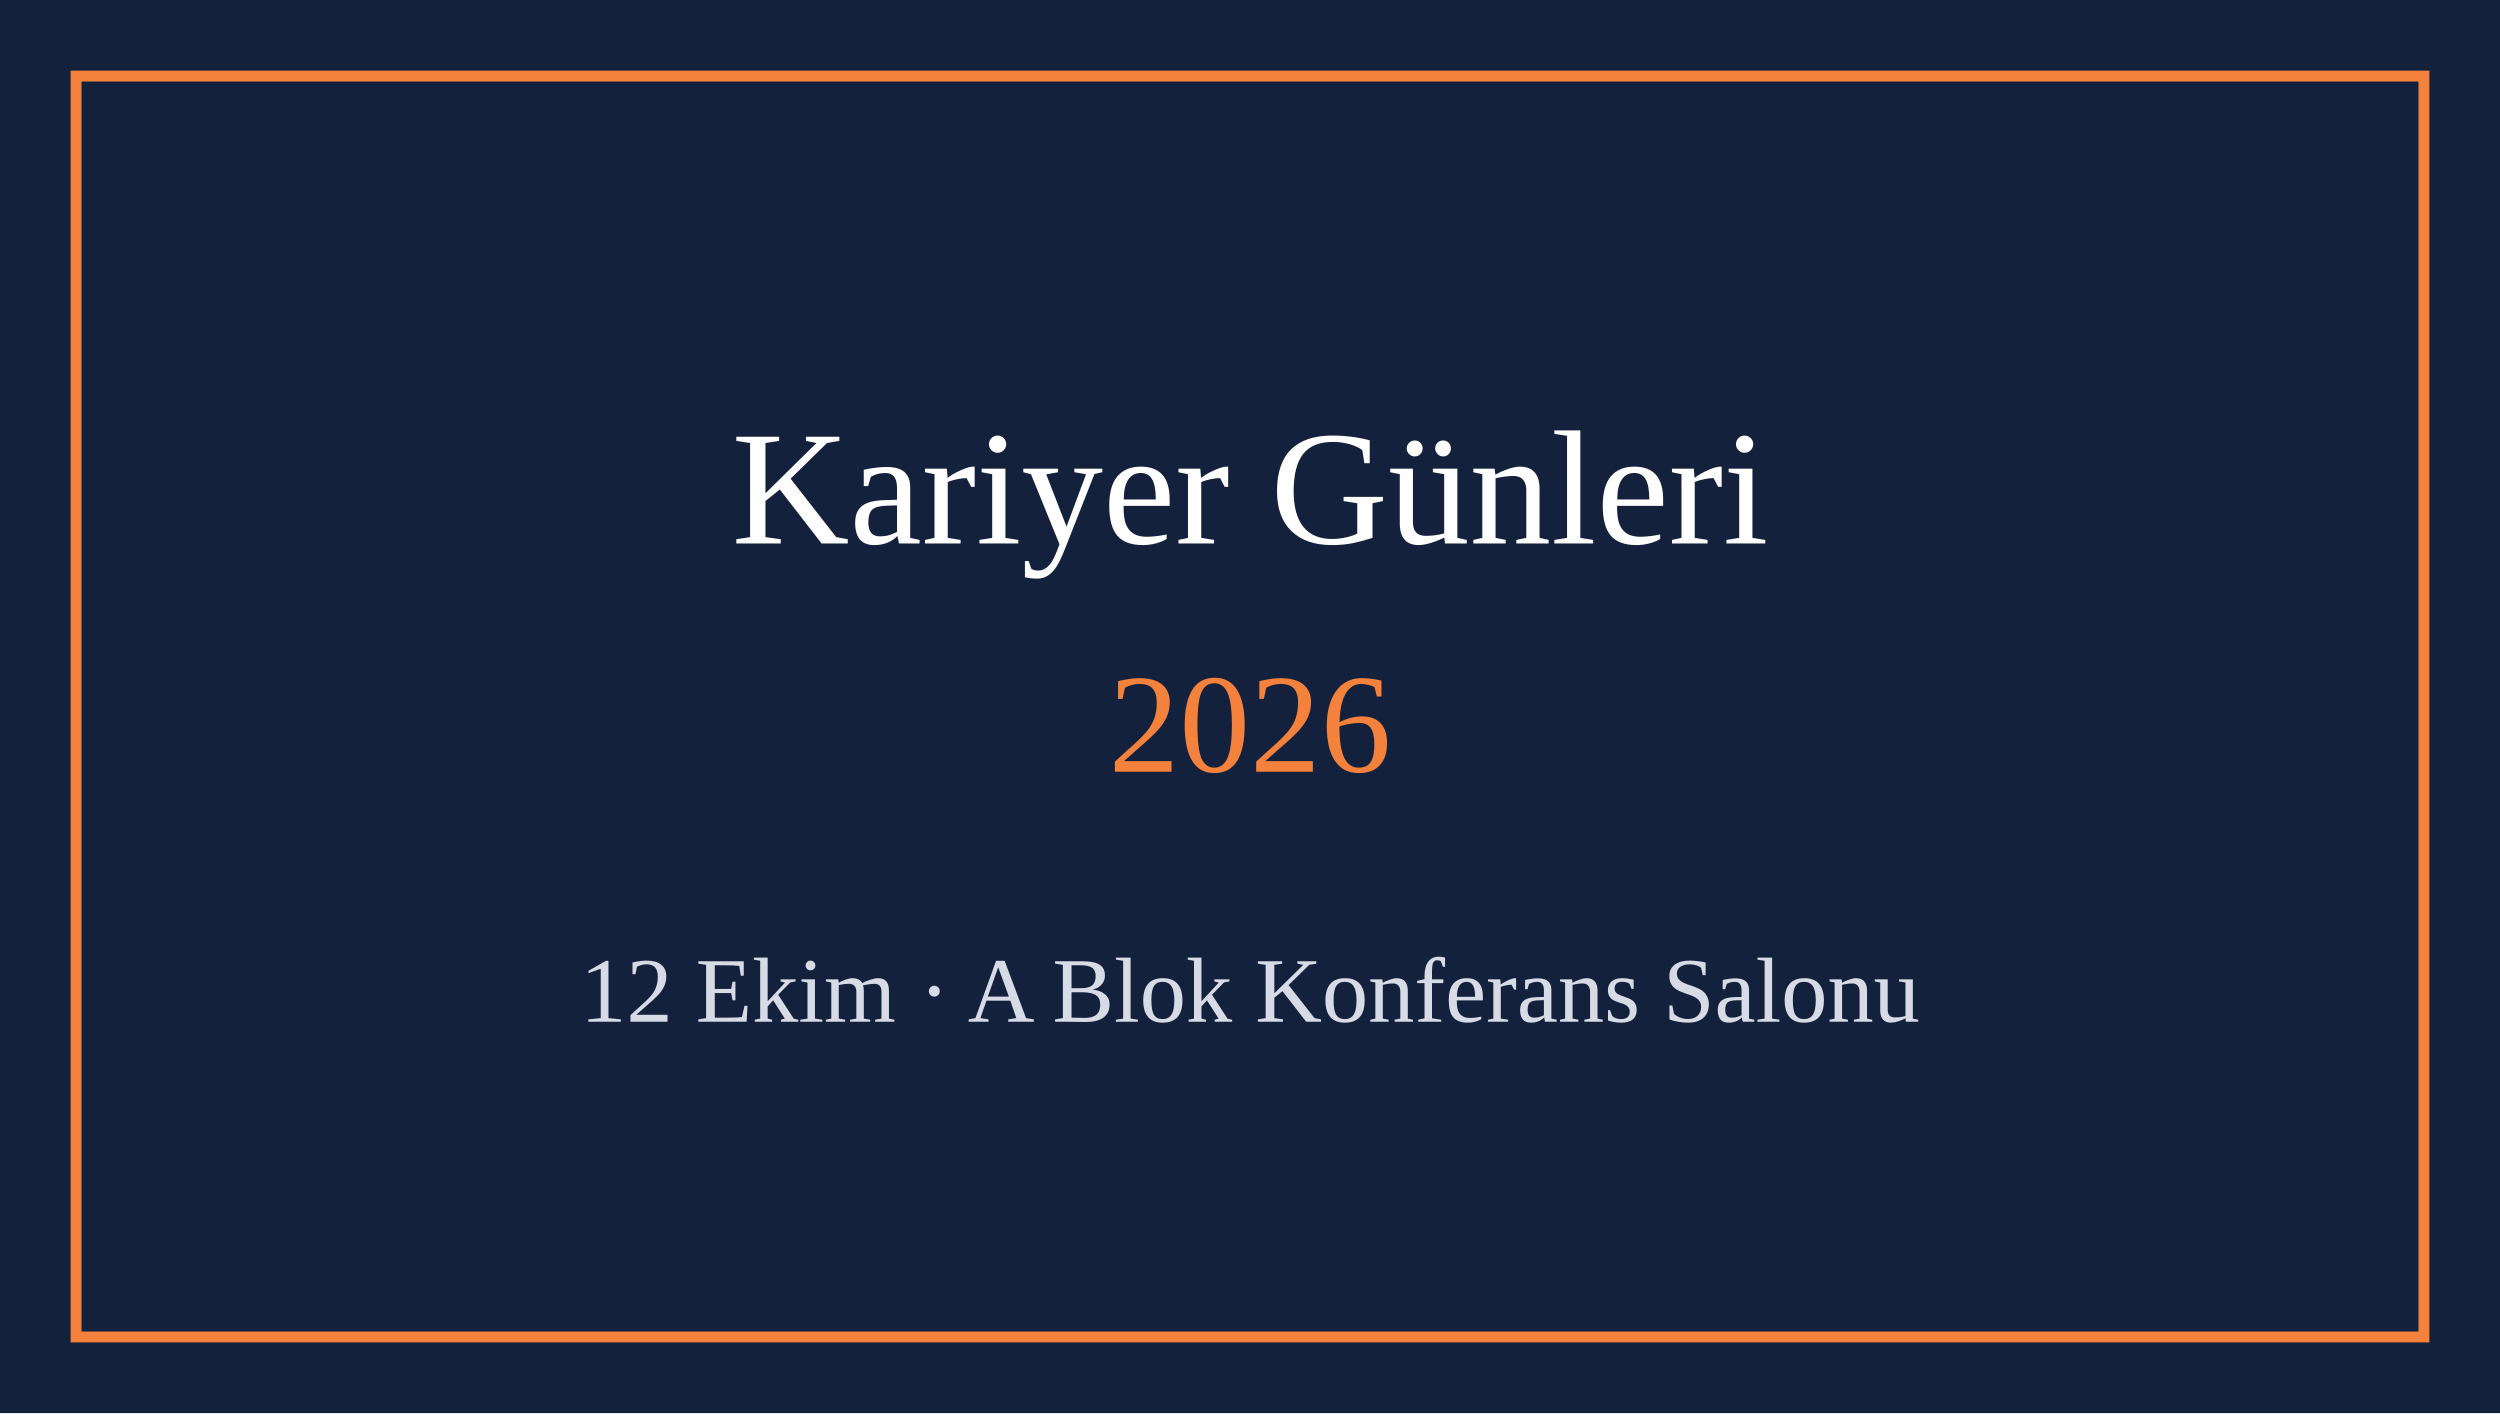
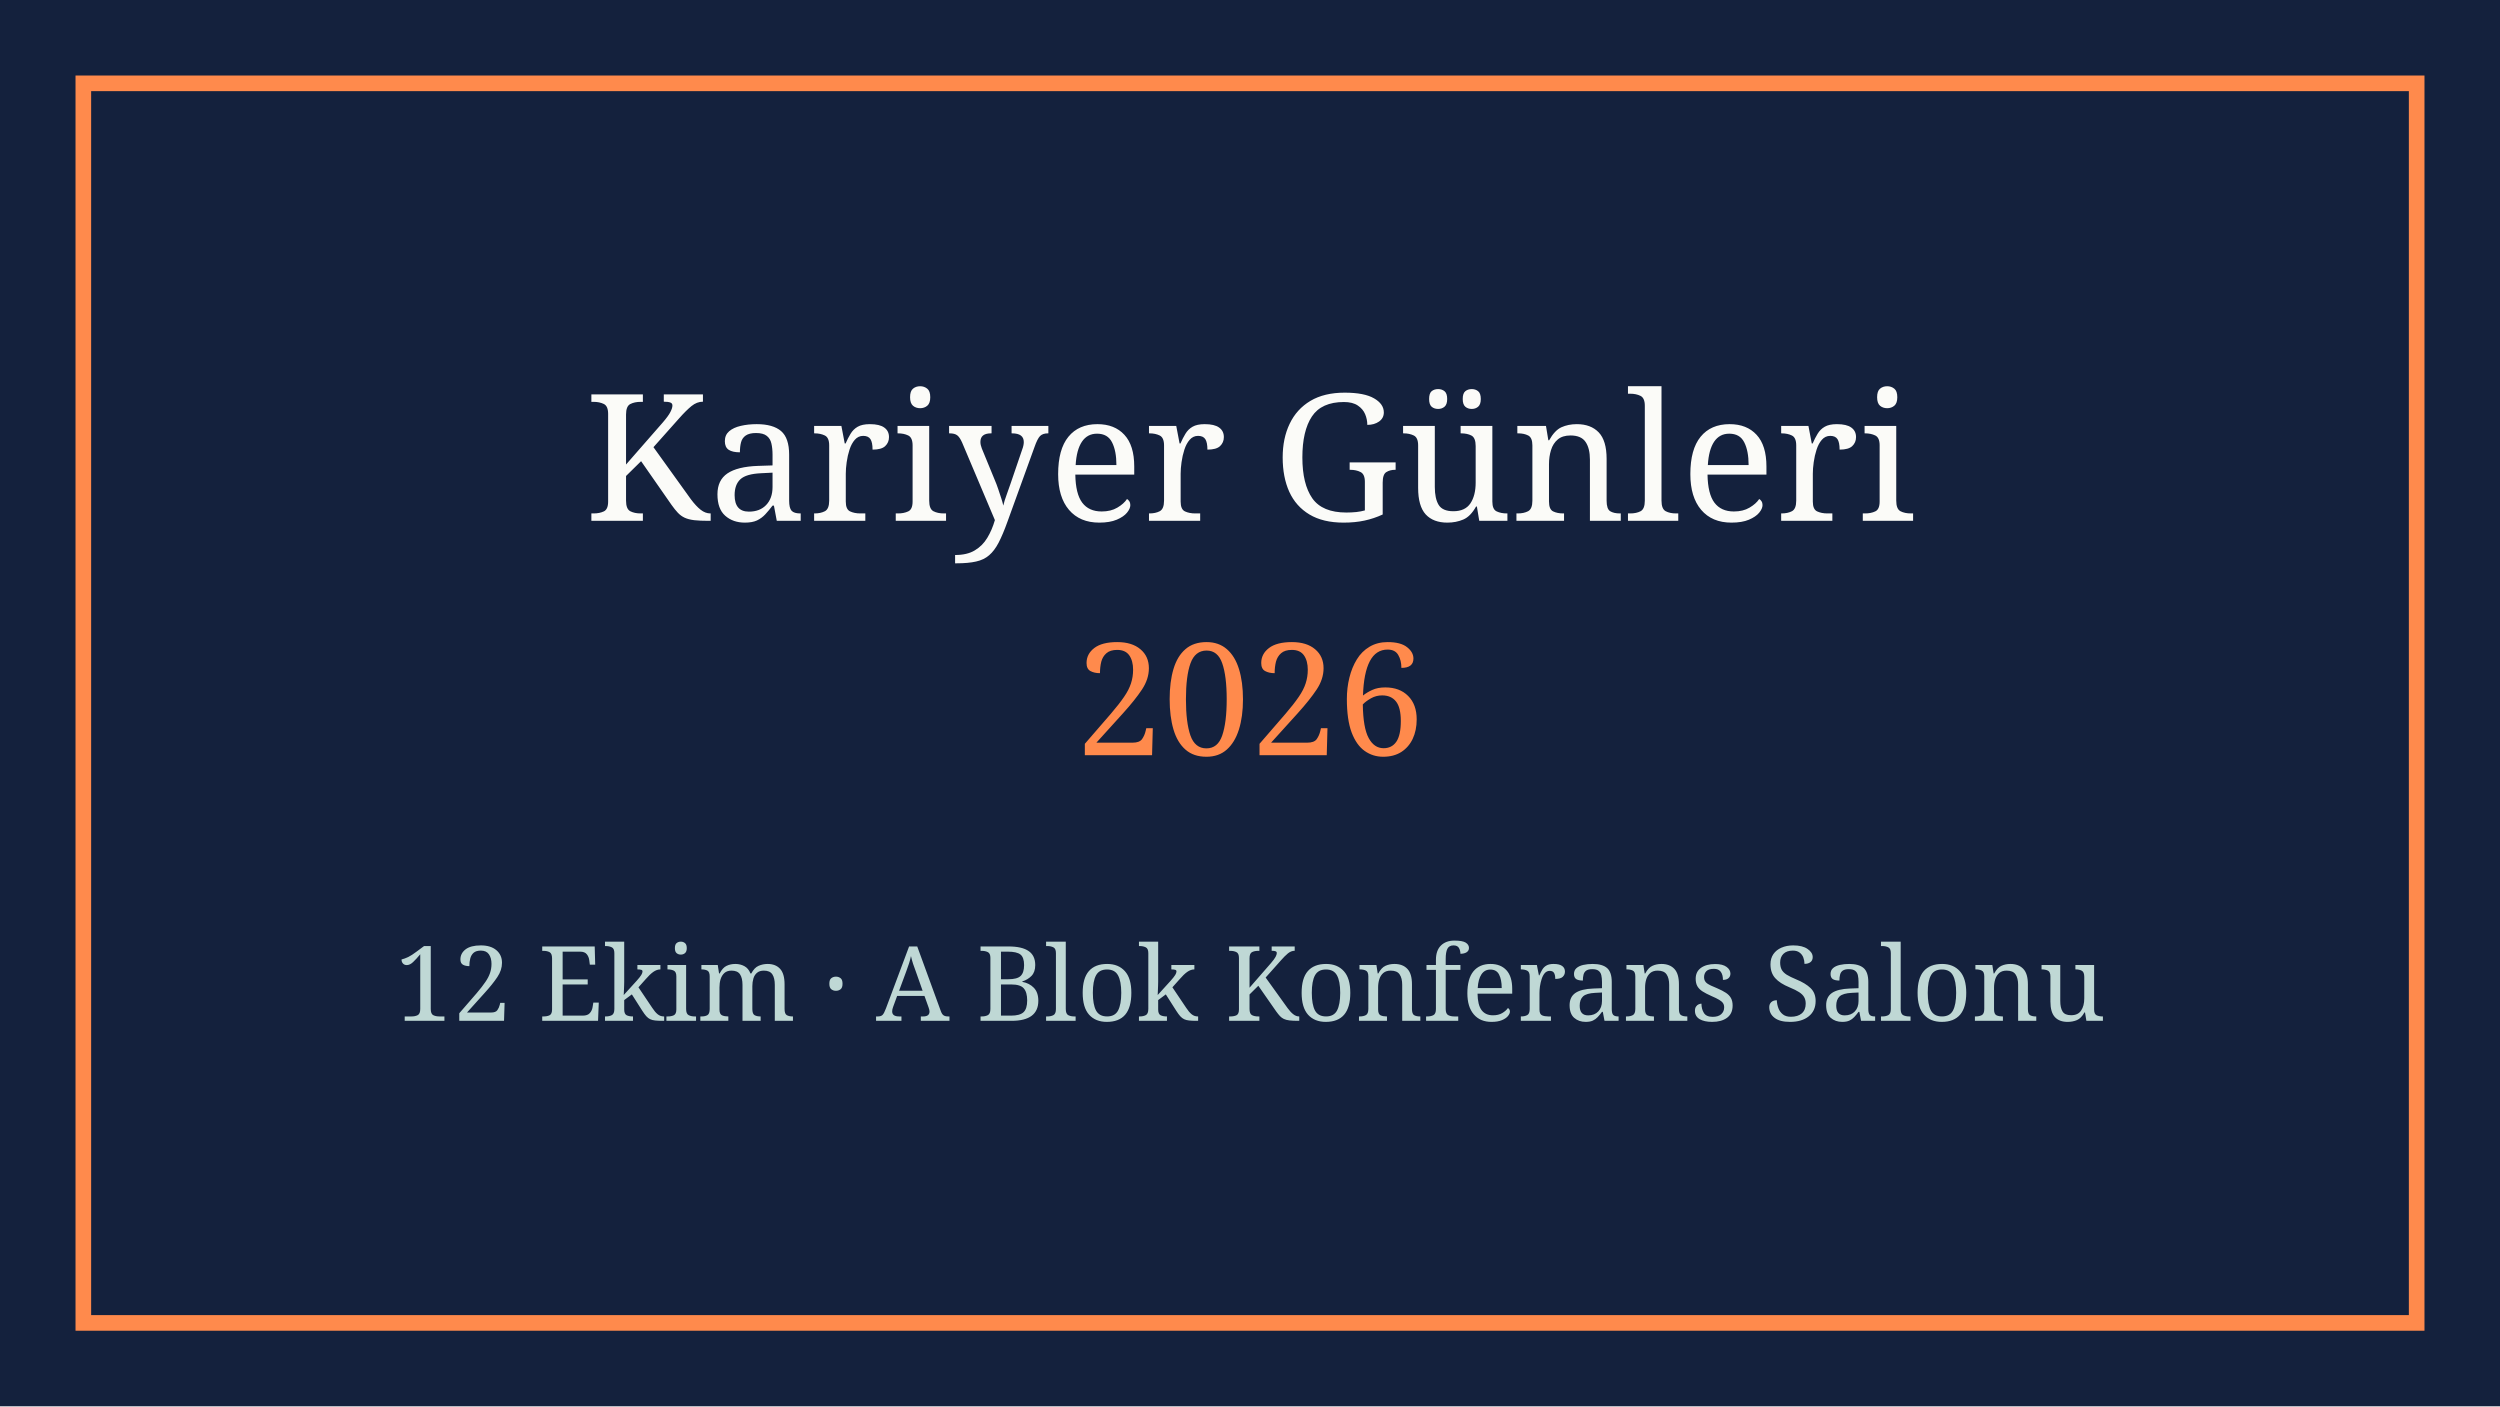
- <svg xmlns="http://www.w3.org/2000/svg" viewBox="0 0 460 260" role="img" aria-label="Kariyer Günleri 2026 afişi">
-   <rect width="460" height="260" fill="#14213d" />
-   <rect x="14" y="14" width="432" height="232" fill="none" stroke="#f4823c" stroke-width="2" />
-   <g font-family="Georgia, 'Times New Roman', serif" text-anchor="middle">
-     <text x="230" y="100" font-size="30" fill="#ffffff">Kariyer Günleri</text>
-     <text x="230" y="142" font-size="26" fill="#f4823c">2026</text>
-     <text x="230" y="188" font-size="17" fill="#d6dbe6">12 Ekim · A Blok Konferans Salonu</text>
-   </g>
+ <svg xmlns="http://www.w3.org/2000/svg" width="480" height="270" viewBox="0 0 480 270">
+   <rect width="480" height="270" fill="#14213D" />
+   <rect x="16" y="16" width="448" height="238" fill="none" stroke="#FF8A4C" stroke-width="3" />
+   <text x="240" y="100" fill="#FBFBF8" font-family="Georgia, serif" font-size="34" text-anchor="middle">Kariyer Günleri</text>
+   <text x="240" y="145" fill="#FF8A4C" font-family="Georgia, serif" font-size="30" text-anchor="middle">2026</text>
+   <text x="240" y="196" fill="#BFD8D5" font-family="Georgia, serif" font-size="20" text-anchor="middle">12 Ekim · A Blok Konferans Salonu</text>
</svg>
